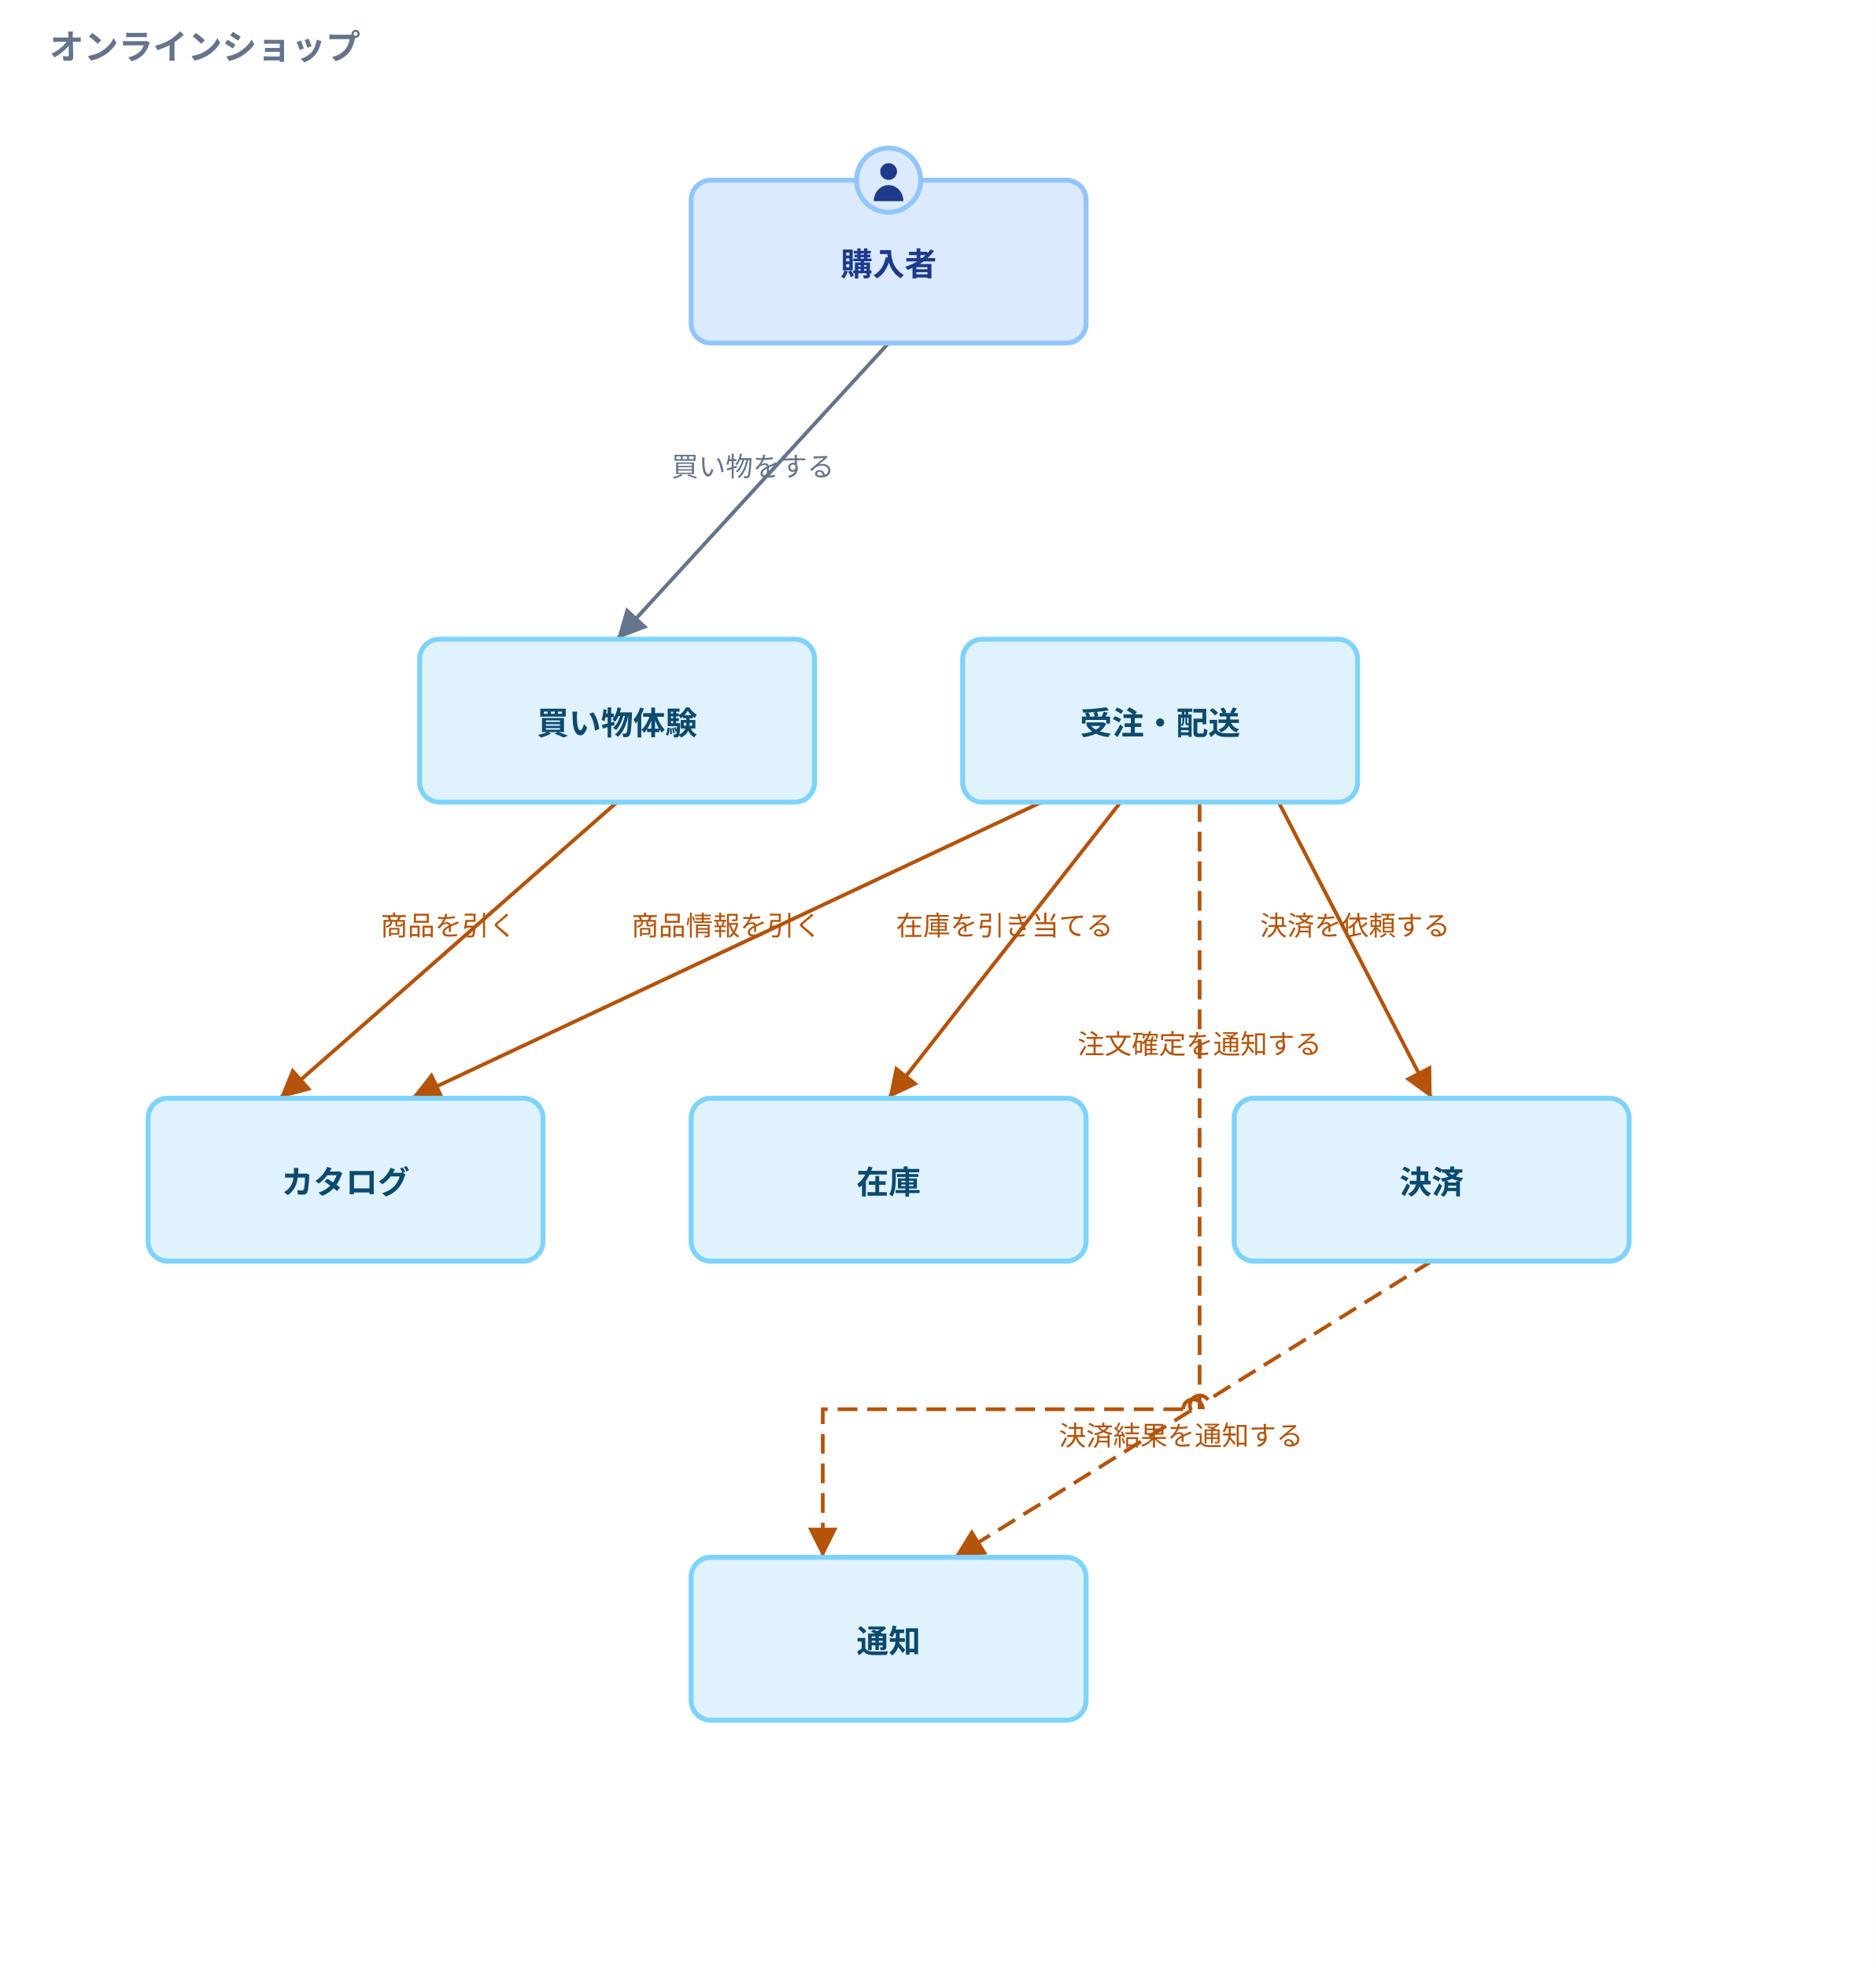
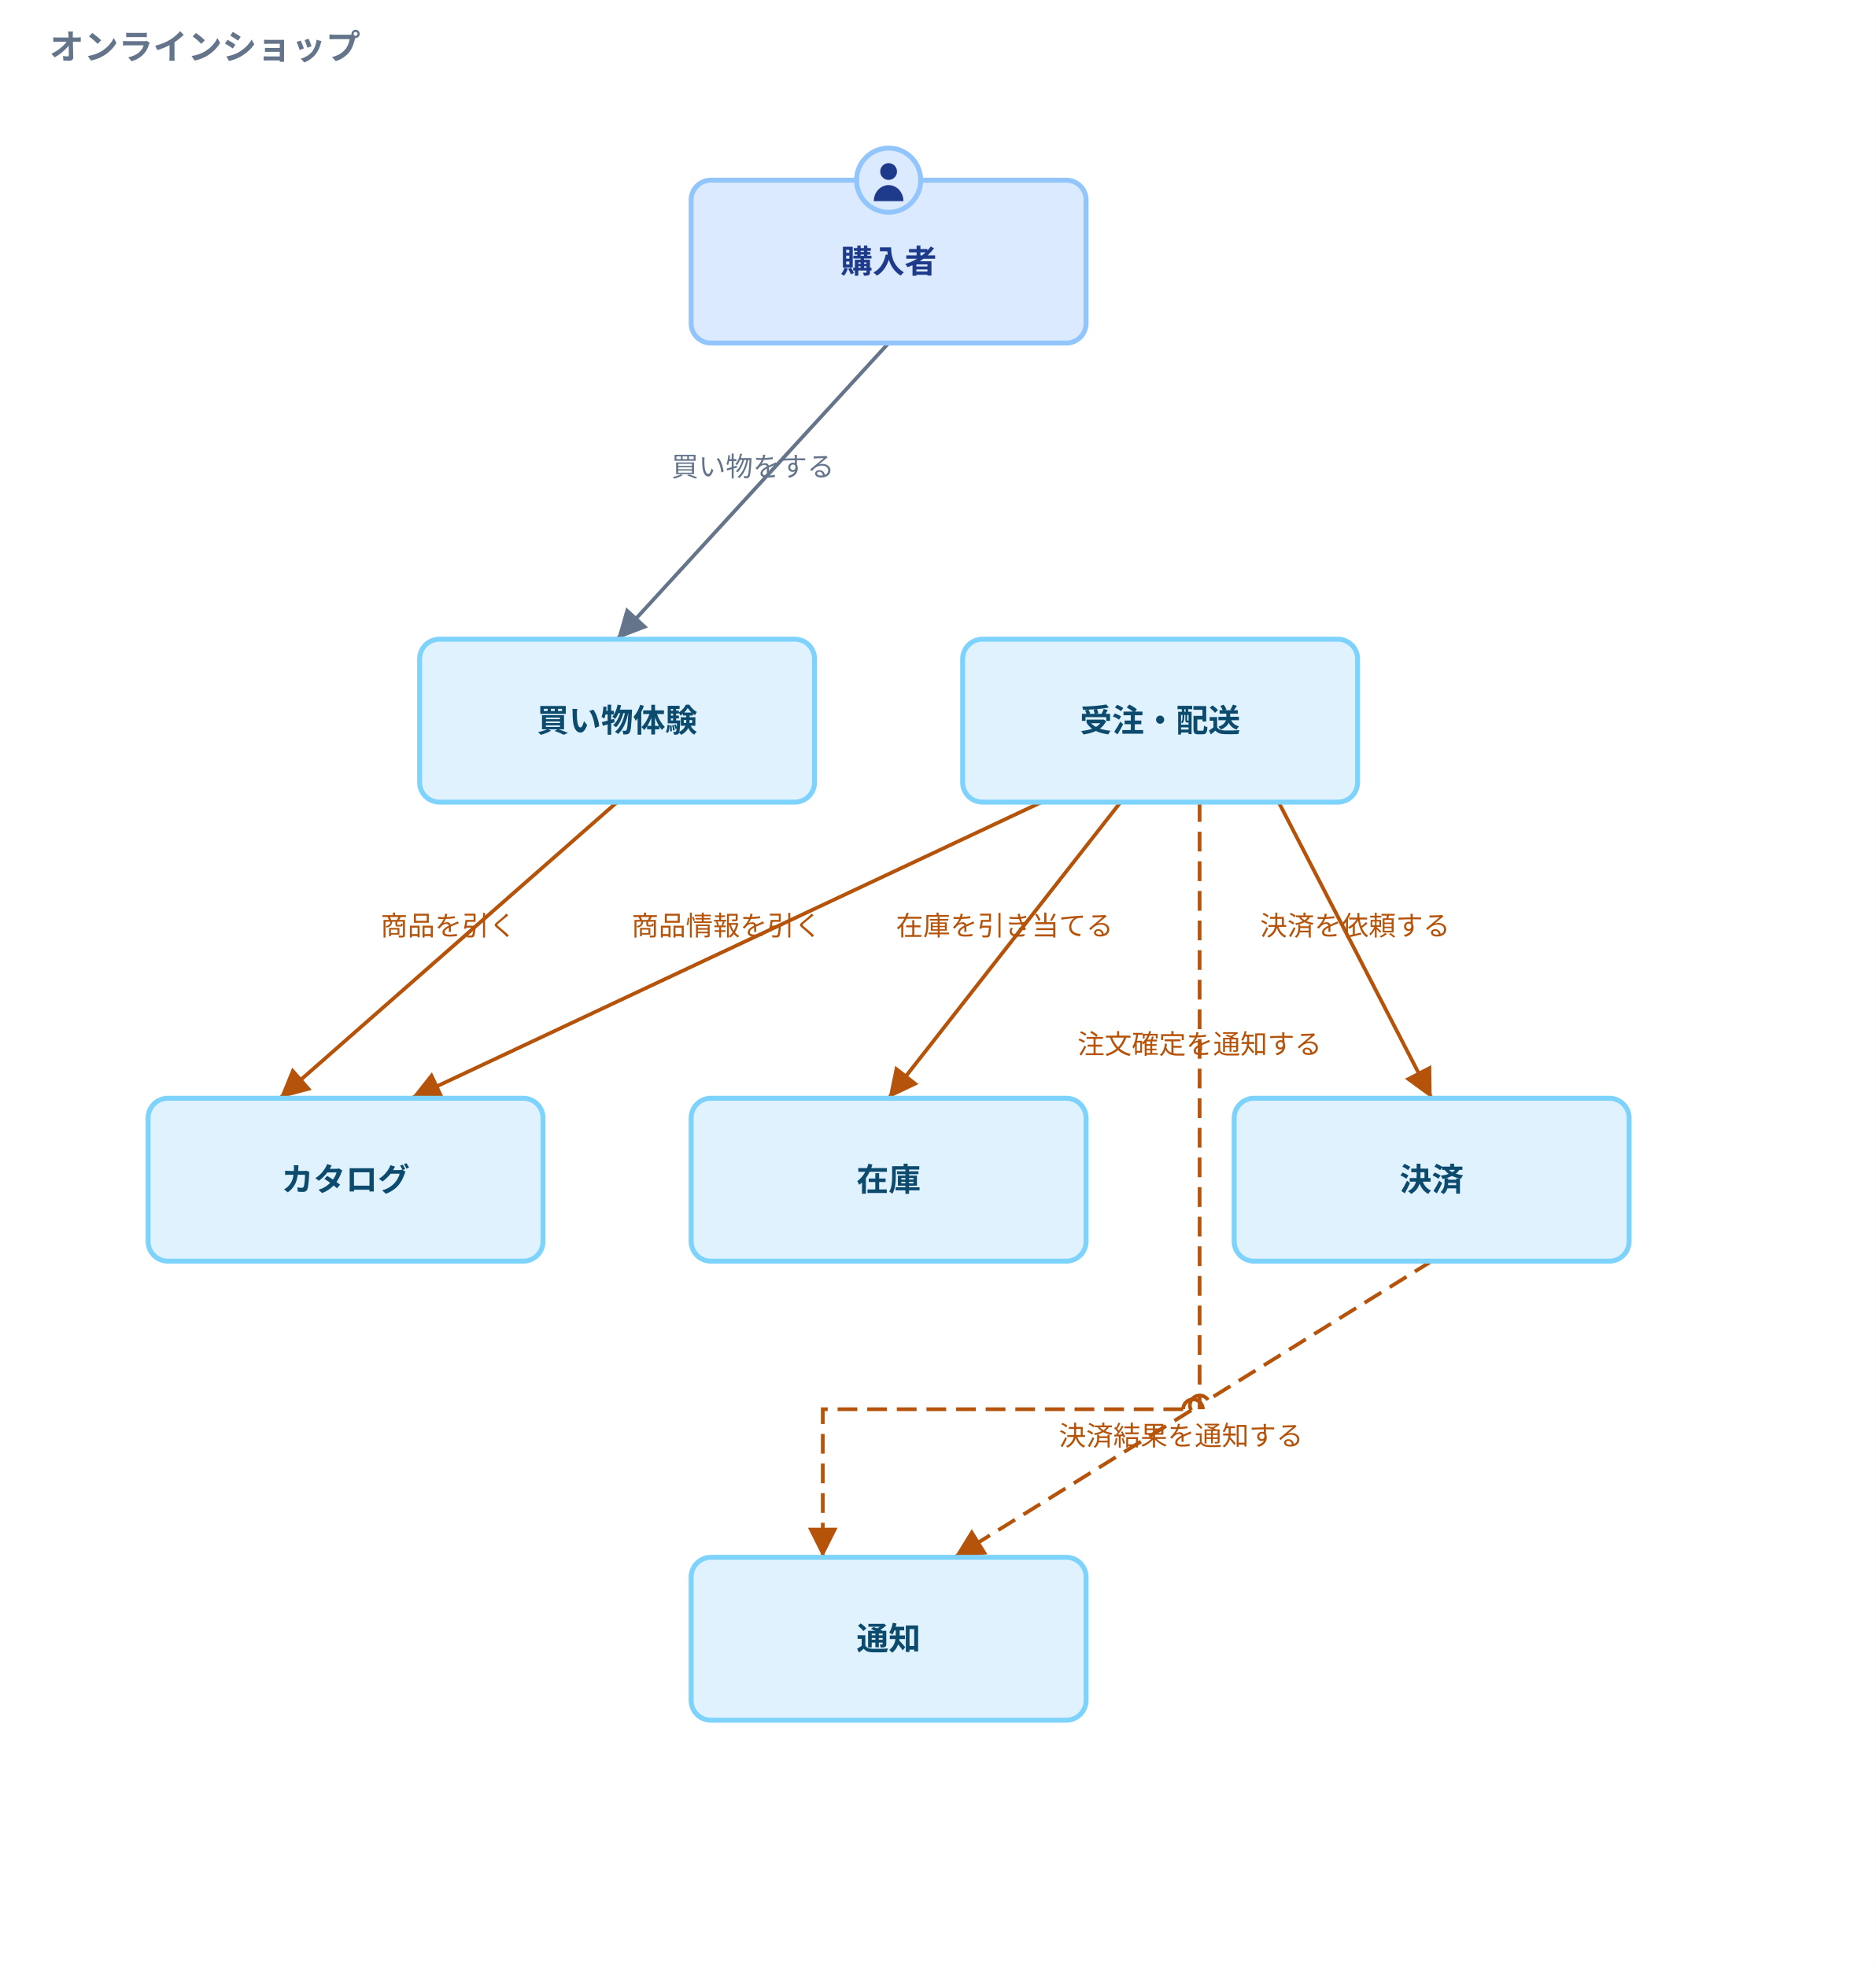
<svg xmlns="http://www.w3.org/2000/svg" viewBox="0 0 760 797" width="760" height="797">
  <defs>
    <marker id="arrow-default" viewBox="0 0 10 10" refX="10" refY="5" markerWidth="8" markerHeight="8" orient="auto-start-reverse">
      <path d="M 0 0 L 10 5 L 0 10 z" fill="#64748B" />
    </marker>
    <marker id="arrow-0" viewBox="0 0 10 10" refX="10" refY="5" markerWidth="8" markerHeight="8" orient="auto-start-reverse">
      <path d="M 0 0 L 10 5 L 0 10 z" fill="#B45309" />
    </marker>
  </defs>
  <rect width="760" height="797" fill="#FFFFFF" rx="0" />
  <text x="20" y="24" fill="#64748B" font-size="14px" font-family="sans-serif" font-weight="bold">オンラインショップ</text>
  <g class="edges">
    <g data-edge-from="Customer" data-edge-to="ShoppingService" data-edge-kind="sync" data-edge-canonical-id="Customer-&gt;ShoppingService" data-edge-label="買い物をする" class="krs-edge krs-edge--interactive">
      <line x1="360" y1="139" x2="250" y2="259" stroke="transparent" stroke-width="14" stroke-linecap="butt" class="krs-edge__hitline" />
      <line x1="360" y1="139" x2="250" y2="259" stroke="#64748B" stroke-width="1.5" marker-end="url(#arrow-default)" />
      <text x="305" y="193" text-anchor="middle" fill="#64748B" font-size="11px" font-family="sans-serif">買い物をする</text>
    </g>
    <g data-edge-from="ShoppingService" data-edge-to="CatalogService" data-edge-kind="sync" data-edge-canonical-id="ShoppingService-&gt;CatalogService" data-edge-label="商品を引く" class="krs-edge krs-edge--interactive">
      <line x1="250" y1="325" x2="113.333" y2="445" stroke="transparent" stroke-width="14" stroke-linecap="butt" class="krs-edge__hitline" />
      <line x1="250" y1="325" x2="113.333" y2="445" stroke="#B45309" stroke-width="1.5" marker-end="url(#arrow-0)" />
      <text x="181.667" y="379" text-anchor="middle" fill="#B45309" font-size="11px" font-family="sans-serif">商品を引く</text>
    </g>
    <g data-edge-from="OrderService" data-edge-to="CatalogService" data-edge-kind="sync" data-edge-canonical-id="OrderService-&gt;CatalogService" data-edge-label="商品情報を引く" class="krs-edge krs-edge--interactive">
      <line x1="422" y1="325" x2="166.667" y2="445" stroke="transparent" stroke-width="14" stroke-linecap="butt" class="krs-edge__hitline" />
      <line x1="422" y1="325" x2="166.667" y2="445" stroke="#B45309" stroke-width="1.5" marker-end="url(#arrow-0)" />
      <text x="294.333" y="379" text-anchor="middle" fill="#B45309" font-size="11px" font-family="sans-serif">商品情報を引く</text>
    </g>
    <g data-edge-from="OrderService" data-edge-to="InventoryService" data-edge-kind="sync" data-edge-canonical-id="OrderService-&gt;InventoryService" data-edge-label="在庫を引き当てる" class="krs-edge krs-edge--interactive">
      <line x1="454" y1="325" x2="360" y2="445" stroke="transparent" stroke-width="14" stroke-linecap="butt" class="krs-edge__hitline" />
      <line x1="454" y1="325" x2="360" y2="445" stroke="#B45309" stroke-width="1.5" marker-end="url(#arrow-0)" />
      <text x="407" y="379" text-anchor="middle" fill="#B45309" font-size="11px" font-family="sans-serif">在庫を引き当てる</text>
    </g>
    <g data-edge-from="OrderService" data-edge-to="PaymentService" data-edge-kind="sync" data-edge-canonical-id="OrderService-&gt;PaymentService" data-edge-label="決済を依頼する" class="krs-edge krs-edge--interactive">
      <line x1="518" y1="325" x2="580" y2="445" stroke="transparent" stroke-width="14" stroke-linecap="butt" class="krs-edge__hitline" />
      <line x1="518" y1="325" x2="580" y2="445" stroke="#B45309" stroke-width="1.5" marker-end="url(#arrow-0)" />
      <text x="549" y="379" text-anchor="middle" fill="#B45309" font-size="11px" font-family="sans-serif">決済を依頼する</text>
    </g>
    <g data-edge-from="OrderService" data-edge-to="NotificationService" data-edge-kind="async" data-edge-canonical-id="OrderService--&gt;NotificationService" data-edge-label="注文確定を通知する" class="krs-edge krs-edge--interactive">
      <polyline points="486,325 486,571 333.333,571 333.333,631" fill="none" stroke="transparent" stroke-width="14" stroke-linecap="butt" class="krs-edge__hitline" />
      <path d="M 486 325 L 486 571 L 486 571 M 479.33 571 L 333.33 571 L 333.33 631" fill="none" stroke="#B45309" stroke-width="1.5" stroke-dasharray="8 4" marker-end="url(#arrow-0)" />
      <text x="486" y="427" text-anchor="middle" fill="#B45309" font-size="11px" font-family="sans-serif">注文確定を通知する</text>
    </g>
    <g data-edge-from="PaymentService" data-edge-to="NotificationService" data-edge-kind="async" data-edge-canonical-id="PaymentService--&gt;NotificationService" data-edge-label="決済結果を通知する" class="krs-edge krs-edge--interactive">
      <line x1="580" y1="511" x2="386.667" y2="631" stroke="transparent" stroke-width="14" stroke-linecap="butt" class="krs-edge__hitline" />
      <path d="M 580 511 L 489.4 567.24 M 482.6 571.45 L 386.67 631" fill="none" stroke="#B45309" stroke-width="1.5" stroke-dasharray="8 4" marker-end="url(#arrow-0)" />
      <text x="478.499" y="585.655" text-anchor="middle" fill="#B45309" font-size="11px" font-family="sans-serif">決済結果を通知する</text>
    </g>
  </g>
  <g class="crossing-marks">
    <path d="M 482.6 571.45 A 4 4 -31.83 0 1 489.4 567.24" fill="none" stroke="#B45309" stroke-width="1.5" />
    <path d="M 479.33 571 A 4 4 0 0 1 487.33 571" fill="none" stroke="#B45309" stroke-width="1.5" />
  </g>
  <g class="nodes">
    <g data-node-id="Customer" data-node-kind="user" data-has-children="false" data-has-description="false">
      <rect x="280" y="73" width="160" height="66" rx="8" ry="8" fill="#DBEAFE" stroke="#93C5FD" stroke-width="2" />
      <circle cx="360" cy="73" r="13" fill="#DBEAFE" stroke="#93C5FD" stroke-width="2" />
      <circle cx="360" cy="69.5" r="3.4" fill="#1E3A8A" />
      <path d="M354 81.5 a6 6.5 0 0 1 12 0 Z" fill="#1E3A8A" />
-       <text x="360" y="106" text-anchor="middle" dominant-baseline="central" fill="#1E3A8A" font-size="13px" font-weight="bold" font-family="sans-serif">購入者</text>
+       <text x="360" y="106" text-anchor="middle" dy="0.35em" fill="#1E3A8A" font-size="13px" font-weight="bold" font-family="sans-serif">購入者</text>
    </g>
    <g data-node-id="ShoppingService" data-node-kind="service" data-has-children="true" data-has-description="false" style="cursor: pointer">
      <rect x="170" y="259" width="160" height="66" rx="8" ry="8" fill="#E0F2FE" stroke="#7DD3FC" stroke-width="2" />
-       <text x="250" y="292" text-anchor="middle" dominant-baseline="central" fill="#0C4A6E" font-size="13px" font-weight="bold" font-family="sans-serif">買い物体験</text>
+       <text x="250" y="292" text-anchor="middle" dy="0.35em" fill="#0C4A6E" font-size="13px" font-weight="bold" font-family="sans-serif">買い物体験</text>
    </g>
    <g data-node-id="OrderService" data-node-kind="service" data-has-children="true" data-has-description="false" style="cursor: pointer">
      <rect x="390" y="259" width="160" height="66" rx="8" ry="8" fill="#E0F2FE" stroke="#7DD3FC" stroke-width="2" />
-       <text x="470" y="292" text-anchor="middle" dominant-baseline="central" fill="#0C4A6E" font-size="13px" font-weight="bold" font-family="sans-serif">受注・配送</text>
+       <text x="470" y="292" text-anchor="middle" dy="0.35em" fill="#0C4A6E" font-size="13px" font-weight="bold" font-family="sans-serif">受注・配送</text>
    </g>
    <g data-node-id="CatalogService" data-node-kind="service" data-has-children="true" data-has-description="false" style="cursor: pointer">
      <rect x="60" y="445" width="160" height="66" rx="8" ry="8" fill="#E0F2FE" stroke="#7DD3FC" stroke-width="2" />
-       <text x="140" y="478" text-anchor="middle" dominant-baseline="central" fill="#0C4A6E" font-size="13px" font-weight="bold" font-family="sans-serif">カタログ</text>
+       <text x="140" y="478" text-anchor="middle" dy="0.35em" fill="#0C4A6E" font-size="13px" font-weight="bold" font-family="sans-serif">カタログ</text>
    </g>
    <g data-node-id="InventoryService" data-node-kind="service" data-has-children="true" data-has-description="false" style="cursor: pointer">
      <rect x="280" y="445" width="160" height="66" rx="8" ry="8" fill="#E0F2FE" stroke="#7DD3FC" stroke-width="2" />
-       <text x="360" y="478" text-anchor="middle" dominant-baseline="central" fill="#0C4A6E" font-size="13px" font-weight="bold" font-family="sans-serif">在庫</text>
+       <text x="360" y="478" text-anchor="middle" dy="0.35em" fill="#0C4A6E" font-size="13px" font-weight="bold" font-family="sans-serif">在庫</text>
    </g>
    <g data-node-id="PaymentService" data-node-kind="service" data-has-children="true" data-has-description="false" style="cursor: pointer">
      <rect x="500" y="445" width="160" height="66" rx="8" ry="8" fill="#E0F2FE" stroke="#7DD3FC" stroke-width="2" />
-       <text x="580" y="478" text-anchor="middle" dominant-baseline="central" fill="#0C4A6E" font-size="13px" font-weight="bold" font-family="sans-serif">決済</text>
+       <text x="580" y="478" text-anchor="middle" dy="0.35em" fill="#0C4A6E" font-size="13px" font-weight="bold" font-family="sans-serif">決済</text>
    </g>
    <g data-node-id="NotificationService" data-node-kind="service" data-has-children="true" data-has-description="false" style="cursor: pointer">
      <rect x="280" y="631" width="160" height="66" rx="8" ry="8" fill="#E0F2FE" stroke="#7DD3FC" stroke-width="2" />
-       <text x="360" y="664" text-anchor="middle" dominant-baseline="central" fill="#0C4A6E" font-size="13px" font-weight="bold" font-family="sans-serif">通知</text>
+       <text x="360" y="664" text-anchor="middle" dy="0.35em" fill="#0C4A6E" font-size="13px" font-weight="bold" font-family="sans-serif">通知</text>
    </g>
  </g>
</svg>
